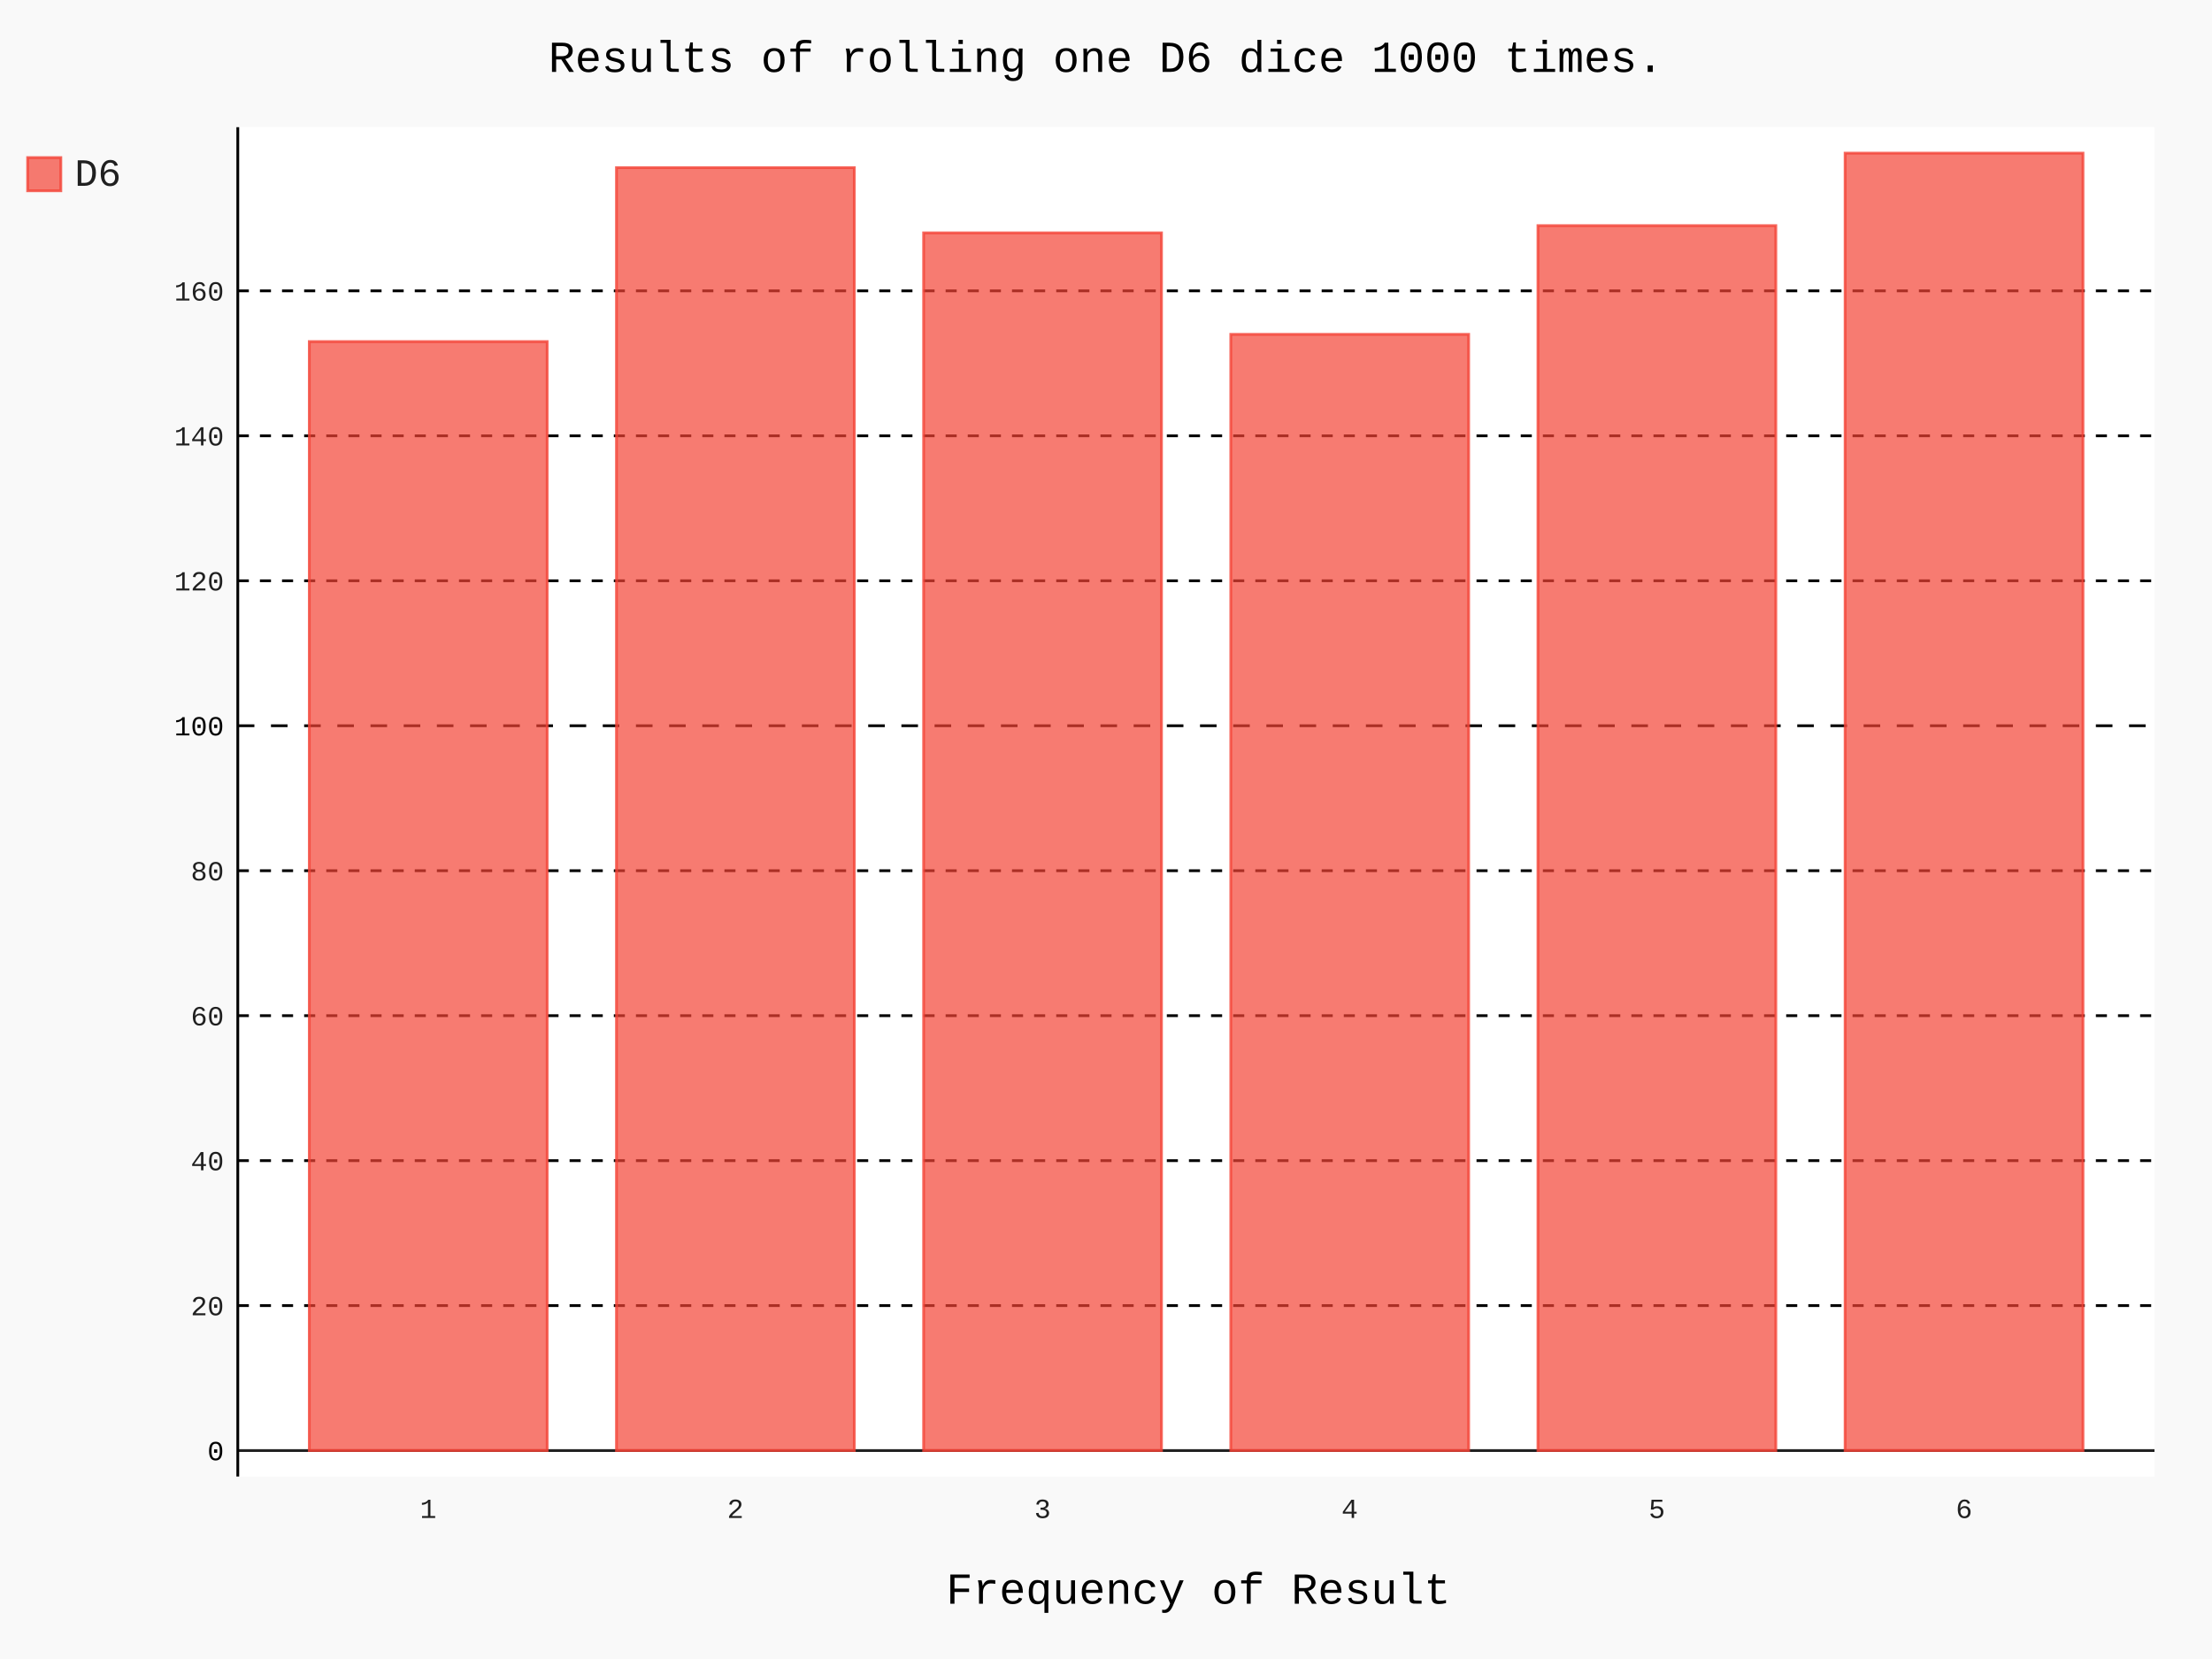
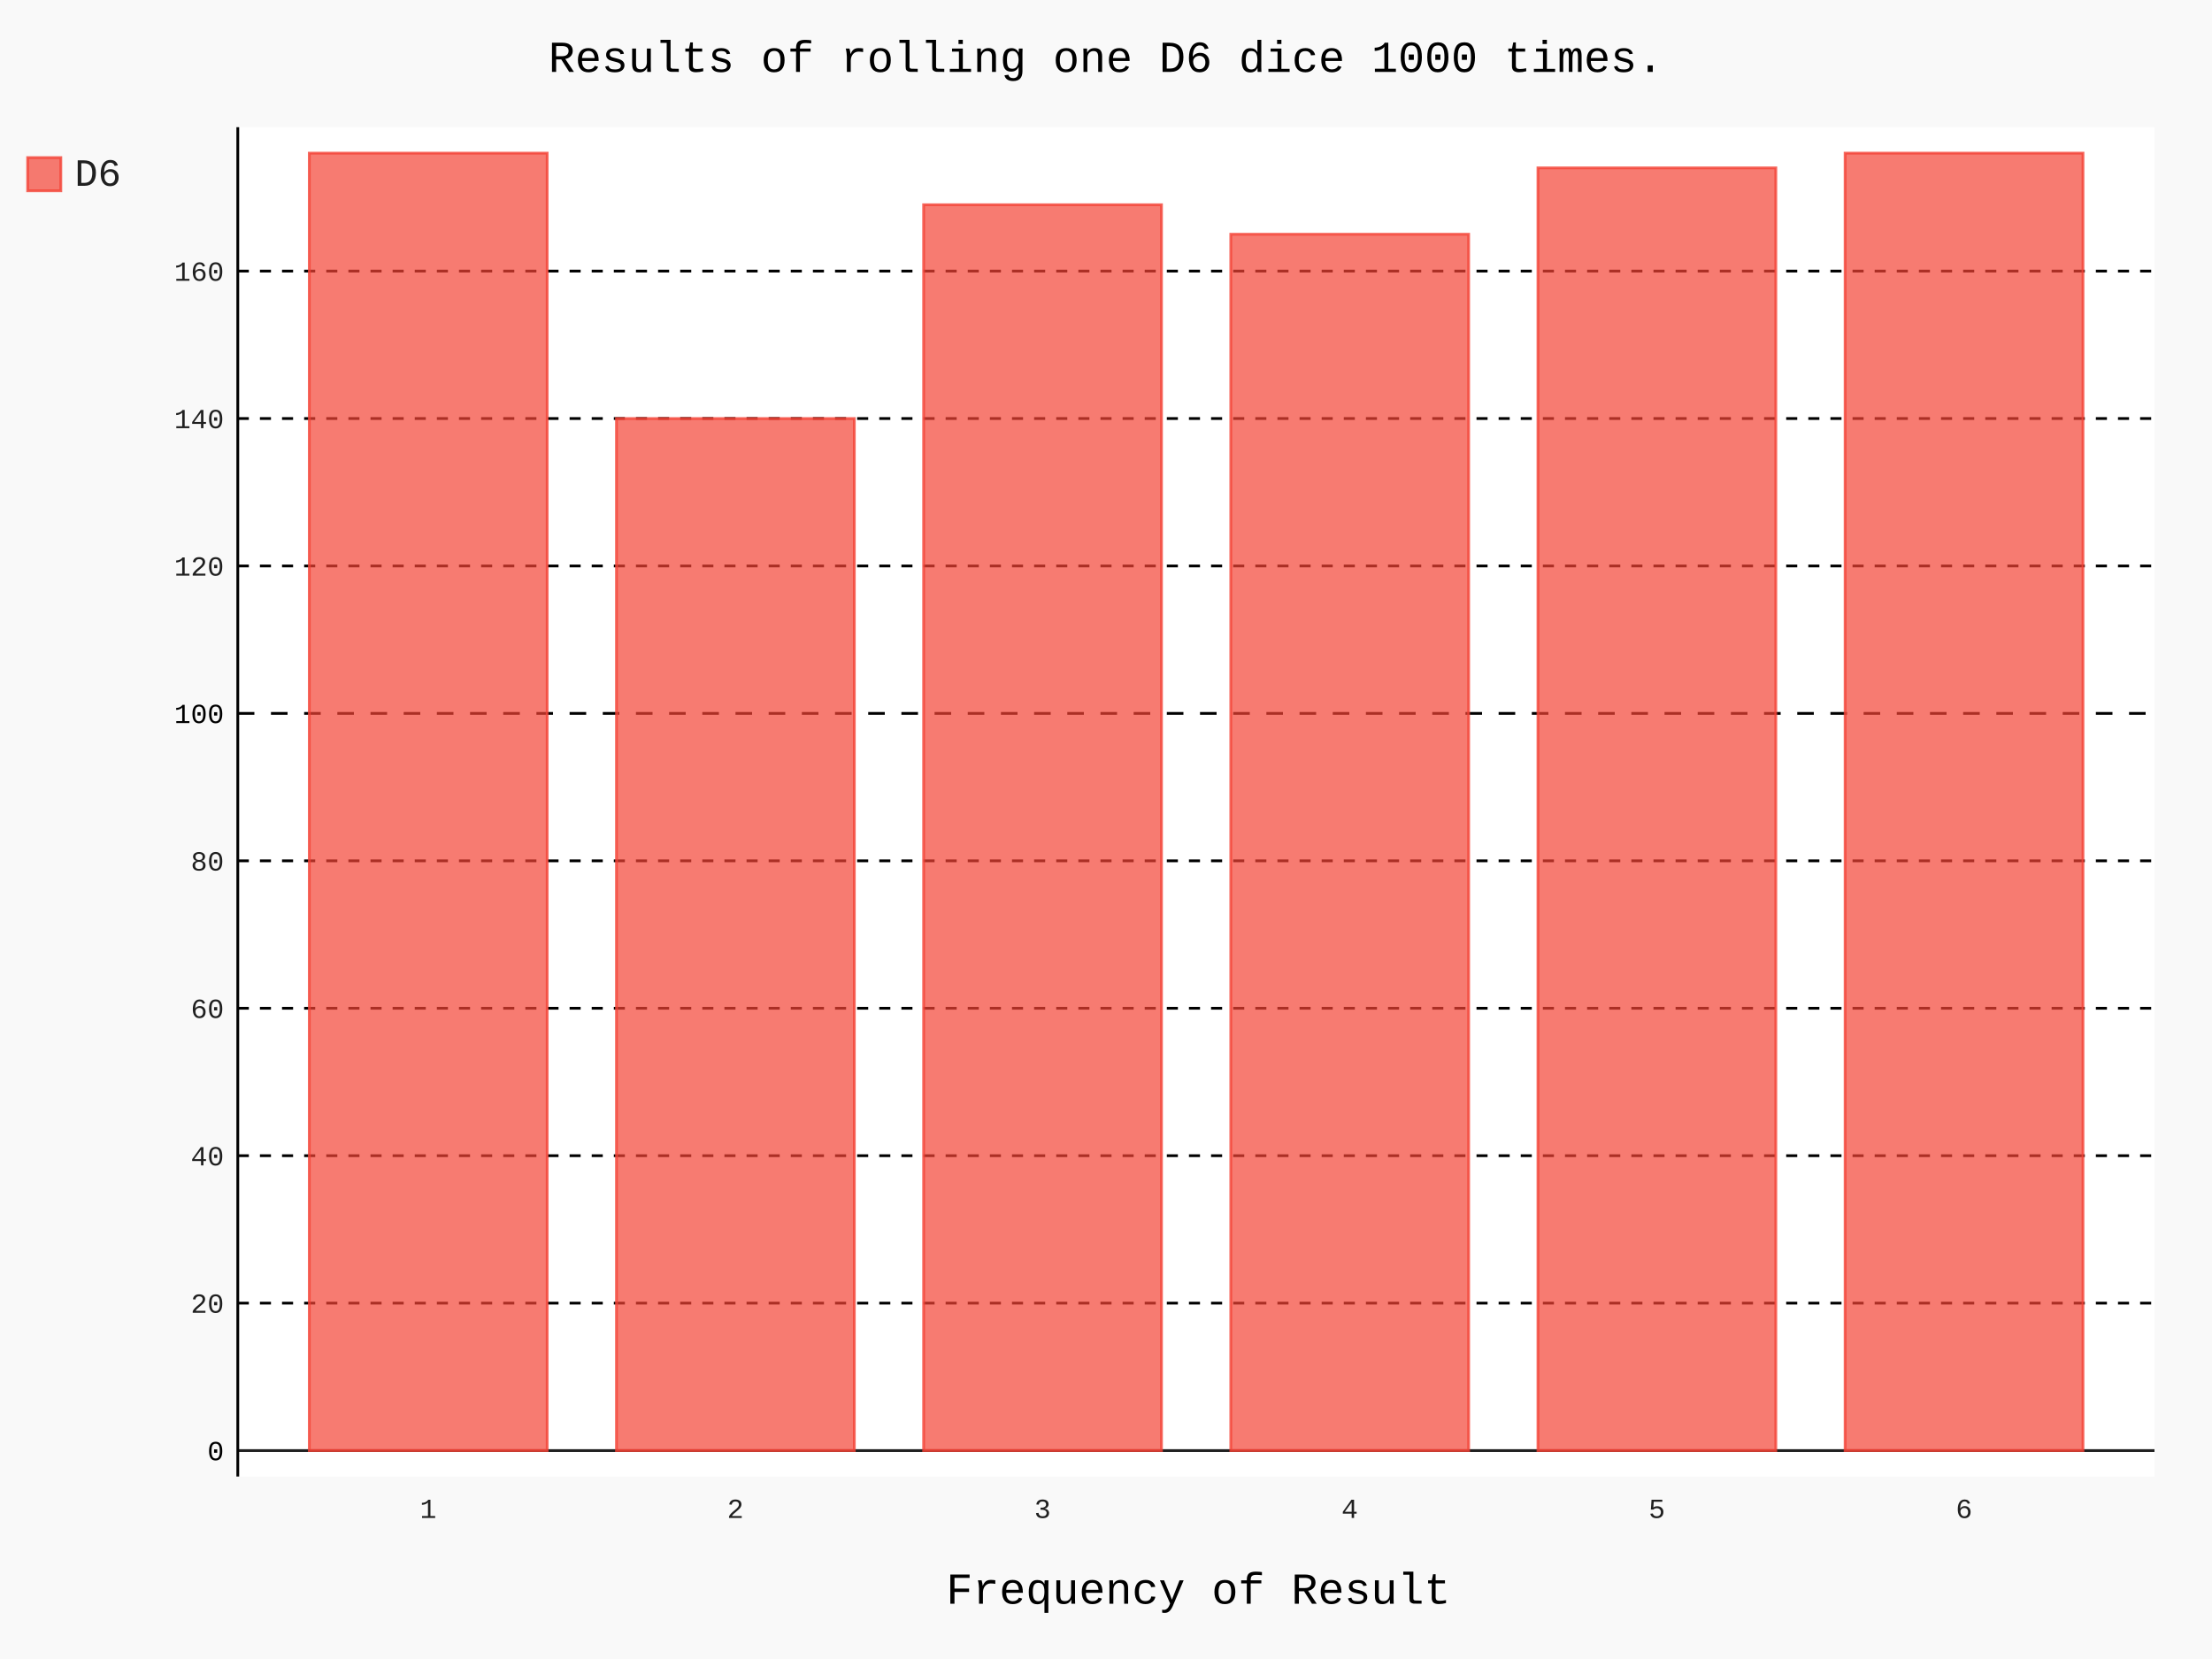
- <svg xmlns="http://www.w3.org/2000/svg" id="chart-17665b4b-4c5e-45f9-99a3-004cac2989c0" class="pygal-chart" viewBox="0 0 800 600">
+ <svg xmlns="http://www.w3.org/2000/svg" id="chart-9c32b326-92d4-4ccc-a877-9a49564bc796" class="pygal-chart" viewBox="0 0 800 600">
  <defs>
-     <style type="text/css">#chart-17665b4b-4c5e-45f9-99a3-004cac2989c0{-webkit-user-select:none;-webkit-font-smoothing:antialiased;font-family:Consolas,"Liberation Mono",Menlo,Courier,monospace}#chart-17665b4b-4c5e-45f9-99a3-004cac2989c0 .title{font-family:Consolas,"Liberation Mono",Menlo,Courier,monospace;font-size:16px}#chart-17665b4b-4c5e-45f9-99a3-004cac2989c0 .legends .legend text{font-family:Consolas,"Liberation Mono",Menlo,Courier,monospace;font-size:14px}#chart-17665b4b-4c5e-45f9-99a3-004cac2989c0 .axis text{font-family:Consolas,"Liberation Mono",Menlo,Courier,monospace;font-size:10px}#chart-17665b4b-4c5e-45f9-99a3-004cac2989c0 .axis text.major{font-family:Consolas,"Liberation Mono",Menlo,Courier,monospace;font-size:10px}#chart-17665b4b-4c5e-45f9-99a3-004cac2989c0 .text-overlay text.value{font-family:Consolas,"Liberation Mono",Menlo,Courier,monospace;font-size:16px}#chart-17665b4b-4c5e-45f9-99a3-004cac2989c0 .text-overlay text.label{font-family:Consolas,"Liberation Mono",Menlo,Courier,monospace;font-size:10px}#chart-17665b4b-4c5e-45f9-99a3-004cac2989c0 .tooltip{font-family:Consolas,"Liberation Mono",Menlo,Courier,monospace;font-size:14px}#chart-17665b4b-4c5e-45f9-99a3-004cac2989c0 text.no_data{font-family:Consolas,"Liberation Mono",Menlo,Courier,monospace;font-size:64px}
- #chart-17665b4b-4c5e-45f9-99a3-004cac2989c0{background-color:rgba(249,249,249,1)}#chart-17665b4b-4c5e-45f9-99a3-004cac2989c0 path,#chart-17665b4b-4c5e-45f9-99a3-004cac2989c0 line,#chart-17665b4b-4c5e-45f9-99a3-004cac2989c0 rect,#chart-17665b4b-4c5e-45f9-99a3-004cac2989c0 circle{-webkit-transition:150ms;-moz-transition:150ms;transition:150ms}#chart-17665b4b-4c5e-45f9-99a3-004cac2989c0 .graph &gt; .background{fill:rgba(249,249,249,1)}#chart-17665b4b-4c5e-45f9-99a3-004cac2989c0 .plot &gt; .background{fill:rgba(255,255,255,1)}#chart-17665b4b-4c5e-45f9-99a3-004cac2989c0 .graph{fill:rgba(0,0,0,.87)}#chart-17665b4b-4c5e-45f9-99a3-004cac2989c0 text.no_data{fill:rgba(0,0,0,1)}#chart-17665b4b-4c5e-45f9-99a3-004cac2989c0 .title{fill:rgba(0,0,0,1)}#chart-17665b4b-4c5e-45f9-99a3-004cac2989c0 .legends .legend text{fill:rgba(0,0,0,.87)}#chart-17665b4b-4c5e-45f9-99a3-004cac2989c0 .legends .legend:hover text{fill:rgba(0,0,0,1)}#chart-17665b4b-4c5e-45f9-99a3-004cac2989c0 .axis .line{stroke:rgba(0,0,0,1)}#chart-17665b4b-4c5e-45f9-99a3-004cac2989c0 .axis .guide.line{stroke:rgba(0,0,0,.54)}#chart-17665b4b-4c5e-45f9-99a3-004cac2989c0 .axis .major.line{stroke:rgba(0,0,0,.87)}#chart-17665b4b-4c5e-45f9-99a3-004cac2989c0 .axis text.major{fill:rgba(0,0,0,1)}#chart-17665b4b-4c5e-45f9-99a3-004cac2989c0 .axis.y .guides:hover .guide.line,#chart-17665b4b-4c5e-45f9-99a3-004cac2989c0 .line-graph .axis.x .guides:hover .guide.line,#chart-17665b4b-4c5e-45f9-99a3-004cac2989c0 .stackedline-graph .axis.x .guides:hover .guide.line,#chart-17665b4b-4c5e-45f9-99a3-004cac2989c0 .xy-graph .axis.x .guides:hover .guide.line{stroke:rgba(0,0,0,1)}#chart-17665b4b-4c5e-45f9-99a3-004cac2989c0 .axis .guides:hover text{fill:rgba(0,0,0,1)}#chart-17665b4b-4c5e-45f9-99a3-004cac2989c0 .reactive{fill-opacity:.7;stroke-opacity:.8;stroke-width:1}#chart-17665b4b-4c5e-45f9-99a3-004cac2989c0 .ci{stroke:rgba(0,0,0,.87)}#chart-17665b4b-4c5e-45f9-99a3-004cac2989c0 .reactive.active,#chart-17665b4b-4c5e-45f9-99a3-004cac2989c0 .active .reactive{fill-opacity:.8;stroke-opacity:.9;stroke-width:4}#chart-17665b4b-4c5e-45f9-99a3-004cac2989c0 .ci .reactive.active{stroke-width:1.5}#chart-17665b4b-4c5e-45f9-99a3-004cac2989c0 .series text{fill:rgba(0,0,0,1)}#chart-17665b4b-4c5e-45f9-99a3-004cac2989c0 .tooltip rect{fill:rgba(255,255,255,1);stroke:rgba(0,0,0,1);-webkit-transition:opacity 150ms;-moz-transition:opacity 150ms;transition:opacity 150ms}#chart-17665b4b-4c5e-45f9-99a3-004cac2989c0 .tooltip .label{fill:rgba(0,0,0,.87)}#chart-17665b4b-4c5e-45f9-99a3-004cac2989c0 .tooltip .label{fill:rgba(0,0,0,.87)}#chart-17665b4b-4c5e-45f9-99a3-004cac2989c0 .tooltip .legend{font-size:.8em;fill:rgba(0,0,0,.54)}#chart-17665b4b-4c5e-45f9-99a3-004cac2989c0 .tooltip .x_label{font-size:.6em;fill:rgba(0,0,0,1)}#chart-17665b4b-4c5e-45f9-99a3-004cac2989c0 .tooltip .xlink{font-size:.5em;text-decoration:underline}#chart-17665b4b-4c5e-45f9-99a3-004cac2989c0 .tooltip .value{font-size:1.5em}#chart-17665b4b-4c5e-45f9-99a3-004cac2989c0 .bound{font-size:.5em}#chart-17665b4b-4c5e-45f9-99a3-004cac2989c0 .max-value{font-size:.75em;fill:rgba(0,0,0,.54)}#chart-17665b4b-4c5e-45f9-99a3-004cac2989c0 .map-element{fill:rgba(255,255,255,1);stroke:rgba(0,0,0,.54) !important}#chart-17665b4b-4c5e-45f9-99a3-004cac2989c0 .map-element .reactive{fill-opacity:inherit;stroke-opacity:inherit}#chart-17665b4b-4c5e-45f9-99a3-004cac2989c0 .color-0,#chart-17665b4b-4c5e-45f9-99a3-004cac2989c0 .color-0 a:visited{stroke:#F44336;fill:#F44336}#chart-17665b4b-4c5e-45f9-99a3-004cac2989c0 .text-overlay .color-0 text{fill:black}
- #chart-17665b4b-4c5e-45f9-99a3-004cac2989c0 text.no_data{text-anchor:middle}#chart-17665b4b-4c5e-45f9-99a3-004cac2989c0 .guide.line{fill:none}#chart-17665b4b-4c5e-45f9-99a3-004cac2989c0 .centered{text-anchor:middle}#chart-17665b4b-4c5e-45f9-99a3-004cac2989c0 .title{text-anchor:middle}#chart-17665b4b-4c5e-45f9-99a3-004cac2989c0 .legends .legend text{fill-opacity:1}#chart-17665b4b-4c5e-45f9-99a3-004cac2989c0 .axis.x text{text-anchor:middle}#chart-17665b4b-4c5e-45f9-99a3-004cac2989c0 .axis.x:not(.web) text[transform]{text-anchor:start}#chart-17665b4b-4c5e-45f9-99a3-004cac2989c0 .axis.x:not(.web) text[transform].backwards{text-anchor:end}#chart-17665b4b-4c5e-45f9-99a3-004cac2989c0 .axis.y text{text-anchor:end}#chart-17665b4b-4c5e-45f9-99a3-004cac2989c0 .axis.y text[transform].backwards{text-anchor:start}#chart-17665b4b-4c5e-45f9-99a3-004cac2989c0 .axis.y2 text{text-anchor:start}#chart-17665b4b-4c5e-45f9-99a3-004cac2989c0 .axis.y2 text[transform].backwards{text-anchor:end}#chart-17665b4b-4c5e-45f9-99a3-004cac2989c0 .axis .guide.line{stroke-dasharray:4,4;stroke:black}#chart-17665b4b-4c5e-45f9-99a3-004cac2989c0 .axis .major.guide.line{stroke-dasharray:6,6;stroke:black}#chart-17665b4b-4c5e-45f9-99a3-004cac2989c0 .horizontal .axis.y .guide.line,#chart-17665b4b-4c5e-45f9-99a3-004cac2989c0 .horizontal .axis.y2 .guide.line,#chart-17665b4b-4c5e-45f9-99a3-004cac2989c0 .vertical .axis.x .guide.line{opacity:0}#chart-17665b4b-4c5e-45f9-99a3-004cac2989c0 .horizontal .axis.always_show .guide.line,#chart-17665b4b-4c5e-45f9-99a3-004cac2989c0 .vertical .axis.always_show .guide.line{opacity:1 !important}#chart-17665b4b-4c5e-45f9-99a3-004cac2989c0 .axis.y .guides:hover .guide.line,#chart-17665b4b-4c5e-45f9-99a3-004cac2989c0 .axis.y2 .guides:hover .guide.line,#chart-17665b4b-4c5e-45f9-99a3-004cac2989c0 .axis.x .guides:hover .guide.line{opacity:1}#chart-17665b4b-4c5e-45f9-99a3-004cac2989c0 .axis .guides:hover text{opacity:1}#chart-17665b4b-4c5e-45f9-99a3-004cac2989c0 .nofill{fill:none}#chart-17665b4b-4c5e-45f9-99a3-004cac2989c0 .subtle-fill{fill-opacity:.2}#chart-17665b4b-4c5e-45f9-99a3-004cac2989c0 .dot{stroke-width:1px;fill-opacity:1;stroke-opacity:1}#chart-17665b4b-4c5e-45f9-99a3-004cac2989c0 .dot.active{stroke-width:5px}#chart-17665b4b-4c5e-45f9-99a3-004cac2989c0 .dot.negative{fill:transparent}#chart-17665b4b-4c5e-45f9-99a3-004cac2989c0 text,#chart-17665b4b-4c5e-45f9-99a3-004cac2989c0 tspan{stroke:none !important}#chart-17665b4b-4c5e-45f9-99a3-004cac2989c0 .series text.active{opacity:1}#chart-17665b4b-4c5e-45f9-99a3-004cac2989c0 .tooltip rect{fill-opacity:.95;stroke-width:.5}#chart-17665b4b-4c5e-45f9-99a3-004cac2989c0 .tooltip text{fill-opacity:1}#chart-17665b4b-4c5e-45f9-99a3-004cac2989c0 .showable{visibility:hidden}#chart-17665b4b-4c5e-45f9-99a3-004cac2989c0 .showable.shown{visibility:visible}#chart-17665b4b-4c5e-45f9-99a3-004cac2989c0 .gauge-background{fill:rgba(229,229,229,1);stroke:none}#chart-17665b4b-4c5e-45f9-99a3-004cac2989c0 .bg-lines{stroke:rgba(249,249,249,1);stroke-width:2px}</style>
+     <style type="text/css">#chart-9c32b326-92d4-4ccc-a877-9a49564bc796{-webkit-user-select:none;-webkit-font-smoothing:antialiased;font-family:Consolas,"Liberation Mono",Menlo,Courier,monospace}#chart-9c32b326-92d4-4ccc-a877-9a49564bc796 .title{font-family:Consolas,"Liberation Mono",Menlo,Courier,monospace;font-size:16px}#chart-9c32b326-92d4-4ccc-a877-9a49564bc796 .legends .legend text{font-family:Consolas,"Liberation Mono",Menlo,Courier,monospace;font-size:14px}#chart-9c32b326-92d4-4ccc-a877-9a49564bc796 .axis text{font-family:Consolas,"Liberation Mono",Menlo,Courier,monospace;font-size:10px}#chart-9c32b326-92d4-4ccc-a877-9a49564bc796 .axis text.major{font-family:Consolas,"Liberation Mono",Menlo,Courier,monospace;font-size:10px}#chart-9c32b326-92d4-4ccc-a877-9a49564bc796 .text-overlay text.value{font-family:Consolas,"Liberation Mono",Menlo,Courier,monospace;font-size:16px}#chart-9c32b326-92d4-4ccc-a877-9a49564bc796 .text-overlay text.label{font-family:Consolas,"Liberation Mono",Menlo,Courier,monospace;font-size:10px}#chart-9c32b326-92d4-4ccc-a877-9a49564bc796 .tooltip{font-family:Consolas,"Liberation Mono",Menlo,Courier,monospace;font-size:14px}#chart-9c32b326-92d4-4ccc-a877-9a49564bc796 text.no_data{font-family:Consolas,"Liberation Mono",Menlo,Courier,monospace;font-size:64px}
+ #chart-9c32b326-92d4-4ccc-a877-9a49564bc796{background-color:rgba(249,249,249,1)}#chart-9c32b326-92d4-4ccc-a877-9a49564bc796 path,#chart-9c32b326-92d4-4ccc-a877-9a49564bc796 line,#chart-9c32b326-92d4-4ccc-a877-9a49564bc796 rect,#chart-9c32b326-92d4-4ccc-a877-9a49564bc796 circle{-webkit-transition:150ms;-moz-transition:150ms;transition:150ms}#chart-9c32b326-92d4-4ccc-a877-9a49564bc796 .graph &gt; .background{fill:rgba(249,249,249,1)}#chart-9c32b326-92d4-4ccc-a877-9a49564bc796 .plot &gt; .background{fill:rgba(255,255,255,1)}#chart-9c32b326-92d4-4ccc-a877-9a49564bc796 .graph{fill:rgba(0,0,0,.87)}#chart-9c32b326-92d4-4ccc-a877-9a49564bc796 text.no_data{fill:rgba(0,0,0,1)}#chart-9c32b326-92d4-4ccc-a877-9a49564bc796 .title{fill:rgba(0,0,0,1)}#chart-9c32b326-92d4-4ccc-a877-9a49564bc796 .legends .legend text{fill:rgba(0,0,0,.87)}#chart-9c32b326-92d4-4ccc-a877-9a49564bc796 .legends .legend:hover text{fill:rgba(0,0,0,1)}#chart-9c32b326-92d4-4ccc-a877-9a49564bc796 .axis .line{stroke:rgba(0,0,0,1)}#chart-9c32b326-92d4-4ccc-a877-9a49564bc796 .axis .guide.line{stroke:rgba(0,0,0,.54)}#chart-9c32b326-92d4-4ccc-a877-9a49564bc796 .axis .major.line{stroke:rgba(0,0,0,.87)}#chart-9c32b326-92d4-4ccc-a877-9a49564bc796 .axis text.major{fill:rgba(0,0,0,1)}#chart-9c32b326-92d4-4ccc-a877-9a49564bc796 .axis.y .guides:hover .guide.line,#chart-9c32b326-92d4-4ccc-a877-9a49564bc796 .line-graph .axis.x .guides:hover .guide.line,#chart-9c32b326-92d4-4ccc-a877-9a49564bc796 .stackedline-graph .axis.x .guides:hover .guide.line,#chart-9c32b326-92d4-4ccc-a877-9a49564bc796 .xy-graph .axis.x .guides:hover .guide.line{stroke:rgba(0,0,0,1)}#chart-9c32b326-92d4-4ccc-a877-9a49564bc796 .axis .guides:hover text{fill:rgba(0,0,0,1)}#chart-9c32b326-92d4-4ccc-a877-9a49564bc796 .reactive{fill-opacity:.7;stroke-opacity:.8;stroke-width:1}#chart-9c32b326-92d4-4ccc-a877-9a49564bc796 .ci{stroke:rgba(0,0,0,.87)}#chart-9c32b326-92d4-4ccc-a877-9a49564bc796 .reactive.active,#chart-9c32b326-92d4-4ccc-a877-9a49564bc796 .active .reactive{fill-opacity:.8;stroke-opacity:.9;stroke-width:4}#chart-9c32b326-92d4-4ccc-a877-9a49564bc796 .ci .reactive.active{stroke-width:1.5}#chart-9c32b326-92d4-4ccc-a877-9a49564bc796 .series text{fill:rgba(0,0,0,1)}#chart-9c32b326-92d4-4ccc-a877-9a49564bc796 .tooltip rect{fill:rgba(255,255,255,1);stroke:rgba(0,0,0,1);-webkit-transition:opacity 150ms;-moz-transition:opacity 150ms;transition:opacity 150ms}#chart-9c32b326-92d4-4ccc-a877-9a49564bc796 .tooltip .label{fill:rgba(0,0,0,.87)}#chart-9c32b326-92d4-4ccc-a877-9a49564bc796 .tooltip .label{fill:rgba(0,0,0,.87)}#chart-9c32b326-92d4-4ccc-a877-9a49564bc796 .tooltip .legend{font-size:.8em;fill:rgba(0,0,0,.54)}#chart-9c32b326-92d4-4ccc-a877-9a49564bc796 .tooltip .x_label{font-size:.6em;fill:rgba(0,0,0,1)}#chart-9c32b326-92d4-4ccc-a877-9a49564bc796 .tooltip .xlink{font-size:.5em;text-decoration:underline}#chart-9c32b326-92d4-4ccc-a877-9a49564bc796 .tooltip .value{font-size:1.5em}#chart-9c32b326-92d4-4ccc-a877-9a49564bc796 .bound{font-size:.5em}#chart-9c32b326-92d4-4ccc-a877-9a49564bc796 .max-value{font-size:.75em;fill:rgba(0,0,0,.54)}#chart-9c32b326-92d4-4ccc-a877-9a49564bc796 .map-element{fill:rgba(255,255,255,1);stroke:rgba(0,0,0,.54) !important}#chart-9c32b326-92d4-4ccc-a877-9a49564bc796 .map-element .reactive{fill-opacity:inherit;stroke-opacity:inherit}#chart-9c32b326-92d4-4ccc-a877-9a49564bc796 .color-0,#chart-9c32b326-92d4-4ccc-a877-9a49564bc796 .color-0 a:visited{stroke:#F44336;fill:#F44336}#chart-9c32b326-92d4-4ccc-a877-9a49564bc796 .text-overlay .color-0 text{fill:black}
+ #chart-9c32b326-92d4-4ccc-a877-9a49564bc796 text.no_data{text-anchor:middle}#chart-9c32b326-92d4-4ccc-a877-9a49564bc796 .guide.line{fill:none}#chart-9c32b326-92d4-4ccc-a877-9a49564bc796 .centered{text-anchor:middle}#chart-9c32b326-92d4-4ccc-a877-9a49564bc796 .title{text-anchor:middle}#chart-9c32b326-92d4-4ccc-a877-9a49564bc796 .legends .legend text{fill-opacity:1}#chart-9c32b326-92d4-4ccc-a877-9a49564bc796 .axis.x text{text-anchor:middle}#chart-9c32b326-92d4-4ccc-a877-9a49564bc796 .axis.x:not(.web) text[transform]{text-anchor:start}#chart-9c32b326-92d4-4ccc-a877-9a49564bc796 .axis.x:not(.web) text[transform].backwards{text-anchor:end}#chart-9c32b326-92d4-4ccc-a877-9a49564bc796 .axis.y text{text-anchor:end}#chart-9c32b326-92d4-4ccc-a877-9a49564bc796 .axis.y text[transform].backwards{text-anchor:start}#chart-9c32b326-92d4-4ccc-a877-9a49564bc796 .axis.y2 text{text-anchor:start}#chart-9c32b326-92d4-4ccc-a877-9a49564bc796 .axis.y2 text[transform].backwards{text-anchor:end}#chart-9c32b326-92d4-4ccc-a877-9a49564bc796 .axis .guide.line{stroke-dasharray:4,4;stroke:black}#chart-9c32b326-92d4-4ccc-a877-9a49564bc796 .axis .major.guide.line{stroke-dasharray:6,6;stroke:black}#chart-9c32b326-92d4-4ccc-a877-9a49564bc796 .horizontal .axis.y .guide.line,#chart-9c32b326-92d4-4ccc-a877-9a49564bc796 .horizontal .axis.y2 .guide.line,#chart-9c32b326-92d4-4ccc-a877-9a49564bc796 .vertical .axis.x .guide.line{opacity:0}#chart-9c32b326-92d4-4ccc-a877-9a49564bc796 .horizontal .axis.always_show .guide.line,#chart-9c32b326-92d4-4ccc-a877-9a49564bc796 .vertical .axis.always_show .guide.line{opacity:1 !important}#chart-9c32b326-92d4-4ccc-a877-9a49564bc796 .axis.y .guides:hover .guide.line,#chart-9c32b326-92d4-4ccc-a877-9a49564bc796 .axis.y2 .guides:hover .guide.line,#chart-9c32b326-92d4-4ccc-a877-9a49564bc796 .axis.x .guides:hover .guide.line{opacity:1}#chart-9c32b326-92d4-4ccc-a877-9a49564bc796 .axis .guides:hover text{opacity:1}#chart-9c32b326-92d4-4ccc-a877-9a49564bc796 .nofill{fill:none}#chart-9c32b326-92d4-4ccc-a877-9a49564bc796 .subtle-fill{fill-opacity:.2}#chart-9c32b326-92d4-4ccc-a877-9a49564bc796 .dot{stroke-width:1px;fill-opacity:1;stroke-opacity:1}#chart-9c32b326-92d4-4ccc-a877-9a49564bc796 .dot.active{stroke-width:5px}#chart-9c32b326-92d4-4ccc-a877-9a49564bc796 .dot.negative{fill:transparent}#chart-9c32b326-92d4-4ccc-a877-9a49564bc796 text,#chart-9c32b326-92d4-4ccc-a877-9a49564bc796 tspan{stroke:none !important}#chart-9c32b326-92d4-4ccc-a877-9a49564bc796 .series text.active{opacity:1}#chart-9c32b326-92d4-4ccc-a877-9a49564bc796 .tooltip rect{fill-opacity:.95;stroke-width:.5}#chart-9c32b326-92d4-4ccc-a877-9a49564bc796 .tooltip text{fill-opacity:1}#chart-9c32b326-92d4-4ccc-a877-9a49564bc796 .showable{visibility:hidden}#chart-9c32b326-92d4-4ccc-a877-9a49564bc796 .showable.shown{visibility:visible}#chart-9c32b326-92d4-4ccc-a877-9a49564bc796 .gauge-background{fill:rgba(229,229,229,1);stroke:none}#chart-9c32b326-92d4-4ccc-a877-9a49564bc796 .bg-lines{stroke:rgba(249,249,249,1);stroke-width:2px}</style>
  </defs>
  <g class="graph bar-graph vertical">
    <rect x="0" y="0" width="800" height="600" class="background" />
    <g transform="translate(86, 46)" class="plot">
      <rect x="0" y="0" width="693.2" height="488" class="background" />
      <g class="axis y always_show">
        <g class="guides">
          <path d="M0 478.615 h693.2" class="axis major line" />
          <text x="-5" y="482.115" class="major">0</text>
        </g>
        <g class="guides">
-           <path d="M0 426.187 h693.2" class="guide line" />
-           <text x="-5" y="429.687" class="">20</text>
+           <path d="M0 425.294 h693.2" class="guide line" />
+           <text x="-5" y="428.794" class="">20</text>
        </g>
        <g class="guides">
-           <path d="M0 373.759 h693.2" class="guide line" />
-           <text x="-5" y="377.259" class="">40</text>
+           <path d="M0 371.972 h693.2" class="guide line" />
+           <text x="-5" y="375.472" class="">40</text>
        </g>
        <g class="guides">
-           <path d="M0 321.331 h693.2" class="guide line" />
-           <text x="-5" y="324.831" class="">60</text>
+           <path d="M0 318.65 h693.2" class="guide line" />
+           <text x="-5" y="322.15" class="">60</text>
        </g>
        <g class="guides">
-           <path d="M0 268.903 h693.2" class="guide line" />
-           <text x="-5" y="272.403" class="">80</text>
+           <path d="M0 265.329 h693.2" class="guide line" />
+           <text x="-5" y="268.829" class="">80</text>
        </g>
        <g class="guides">
-           <path d="M0 216.475 h693.2" class="major guide line" />
-           <text x="-5" y="219.975" class="major">100</text>
+           <path d="M0 212.007 h693.2" class="major guide line" />
+           <text x="-5" y="215.507" class="major">100</text>
        </g>
        <g class="guides">
-           <path d="M0 164.047 h693.2" class="guide line" />
-           <text x="-5" y="167.547" class="">120</text>
+           <path d="M0 158.685 h693.2" class="guide line" />
+           <text x="-5" y="162.185" class="">120</text>
        </g>
        <g class="guides">
-           <path d="M0 111.619 h693.2" class="guide line" />
-           <text x="-5" y="115.119" class="">140</text>
+           <path d="M0 105.364 h693.2" class="guide line" />
+           <text x="-5" y="108.864" class="">140</text>
        </g>
        <g class="guides">
-           <path d="M0 59.191 h693.2" class="guide line" />
-           <text x="-5" y="62.691" class="">160</text>
+           <path d="M0 52.042 h693.2" class="guide line" />
+           <text x="-5" y="55.542" class="">160</text>
        </g>
      </g>
      <g class="axis x">
        <path d="M0 0 v488" class="line" />
        <g class="guides">
          <path d="M68.876 0 v488" class="guide line" />
          <text x="68.876" y="503.0" class="">1</text>
        </g>
        <g class="guides">
          <path d="M179.965 0 v488" class="guide line" />
          <text x="179.965" y="503.0" class="">2</text>
        </g>
        <g class="guides">
          <path d="M291.055 0 v488" class="guide line" />
          <text x="291.055" y="503.0" class="">3</text>
        </g>
        <g class="guides">
          <path d="M402.145 0 v488" class="guide line" />
          <text x="402.145" y="503.0" class="">4</text>
        </g>
        <g class="guides">
          <path d="M513.235 0 v488" class="guide line" />
          <text x="513.235" y="503.0" class="">5</text>
        </g>
        <g class="guides">
          <path d="M624.324 0 v488" class="guide line" />
          <text x="624.324" y="503.0" class="">6</text>
        </g>
      </g>
      <g class="series serie-0 color-0">
        <g class="bars">
          <g class="bar">
-             <rect x="25.862" y="77.541" rx="0" ry="0" width="86.028" height="401.074" class="rect reactive tooltip-trigger" />
+             <rect x="25.862" y="9.385" rx="0" ry="0" width="86.028" height="469.231" class="rect reactive tooltip-trigger" />
          </g>
          <g class="bar">
-             <rect x="136.951" y="14.627" rx="0" ry="0" width="86.028" height="463.988" class="rect reactive tooltip-trigger" />
+             <rect x="136.951" y="105.364" rx="0" ry="0" width="86.028" height="373.252" class="rect reactive tooltip-trigger" />
          </g>
          <g class="bar">
-             <rect x="248.041" y="38.22" rx="0" ry="0" width="86.028" height="440.395" class="rect reactive tooltip-trigger" />
+             <rect x="248.041" y="28.047" rx="0" ry="0" width="86.028" height="450.568" class="rect reactive tooltip-trigger" />
          </g>
          <g class="bar">
-             <rect x="359.131" y="74.92" rx="0" ry="0" width="86.028" height="403.696" class="rect reactive tooltip-trigger" />
+             <rect x="359.131" y="38.712" rx="0" ry="0" width="86.028" height="439.904" class="rect reactive tooltip-trigger" />
          </g>
          <g class="bar">
-             <rect x="470.221" y="35.599" rx="0" ry="0" width="86.028" height="443.017" class="rect reactive tooltip-trigger" />
+             <rect x="470.221" y="14.717" rx="0" ry="0" width="86.028" height="463.899" class="rect reactive tooltip-trigger" />
          </g>
          <g class="bar">
            <rect x="581.31" y="9.385" rx="0" ry="0" width="86.028" height="469.231" class="rect reactive tooltip-trigger" />
          </g>
        </g>
      </g>
    </g>
    <g class="titles">
      <text x="400.0" y="26" class="title plot_title">Results of rolling one D6 dice 1000 times.</text>
      <text x="433.4" y="580" class="title">Frequency of Result</text>
    </g>
    <g transform="translate(86, 46)" class="plot overlay">
      <g class="series serie-0 color-0" />
    </g>
    <g transform="translate(86, 46)" class="plot text-overlay">
      <g class="series serie-0 color-0" />
    </g>
    <g transform="translate(86, 46)" class="plot tooltip-overlay">
      <g transform="translate(0 0)" style="opacity: 0" class="tooltip">
        <rect rx="0" ry="0" width="0" height="0" class="tooltip-box" />
        <g class="text" />
      </g>
    </g>
    <g transform="translate(10, 56)" class="legends">
      <g id="activate-serie-0" class="legend reactive activate-serie">
        <rect x="0.0" y="1.0" width="12" height="12" class="color-0 reactive" />
        <text x="17.0" y="11.2">D6</text>
      </g>
    </g>
    <g transform="translate(790, 56)" class="legends" />
  </g>
</svg>
